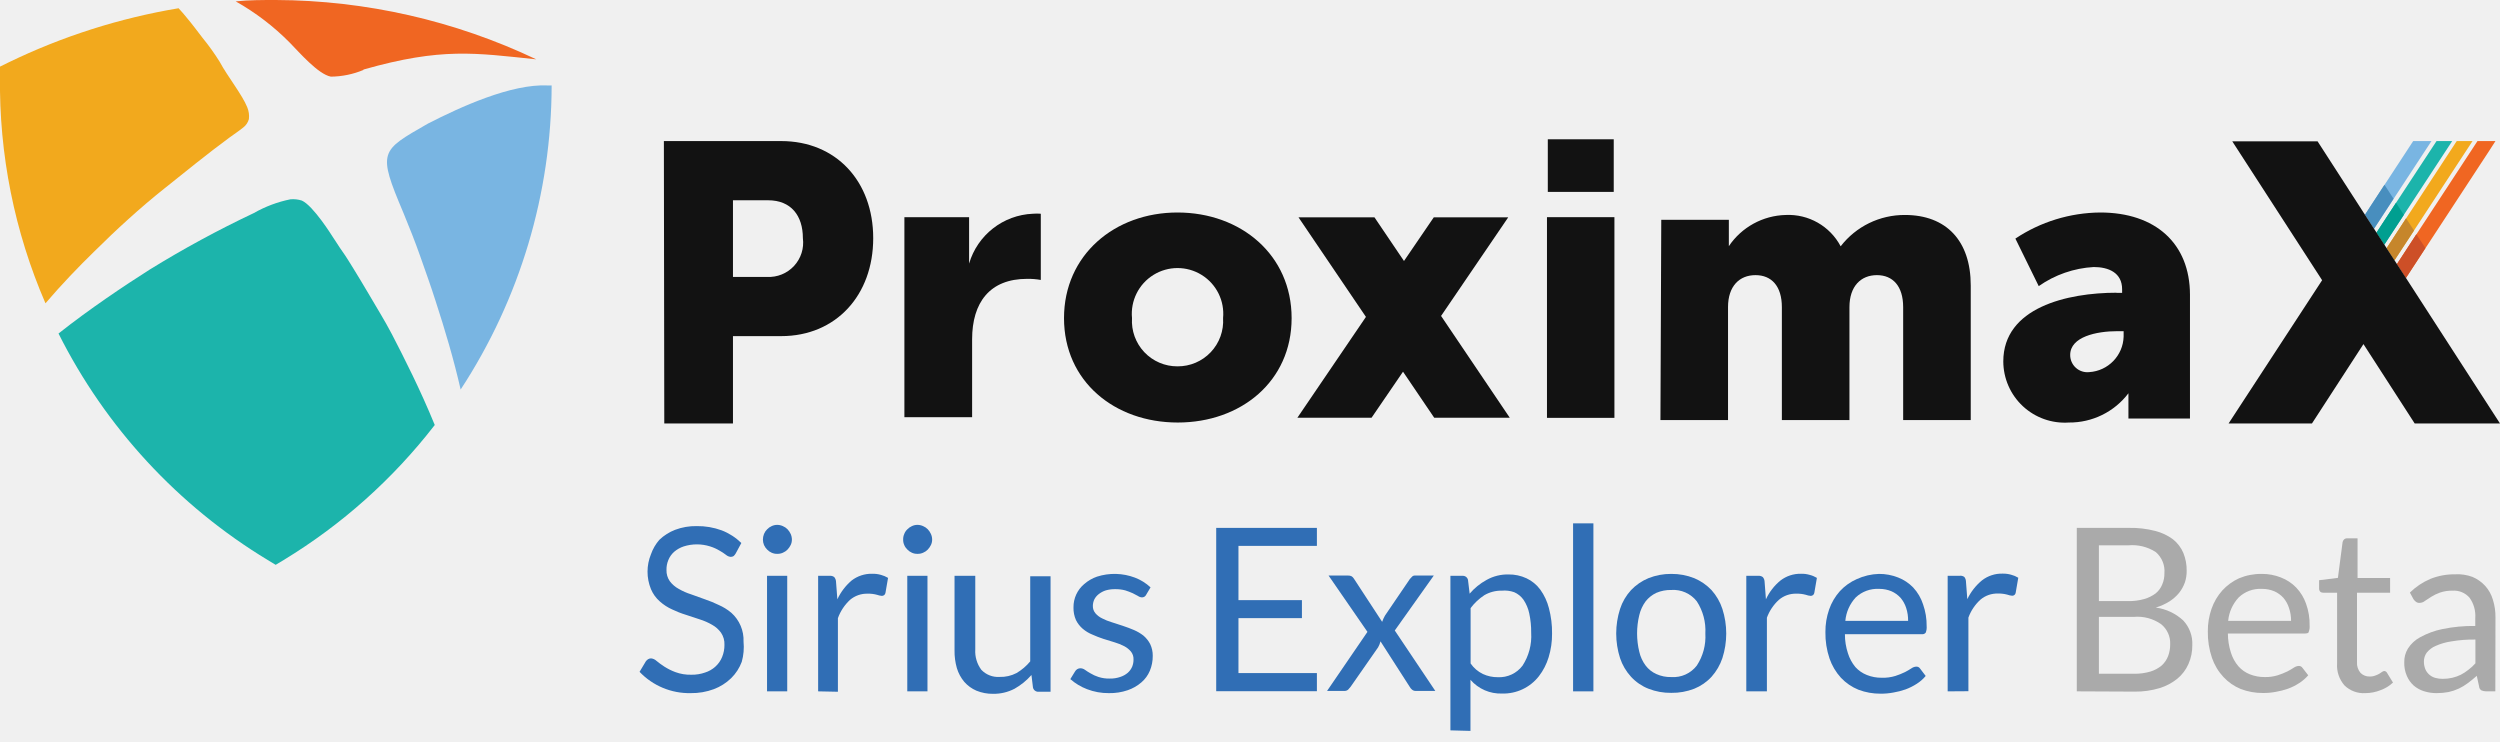
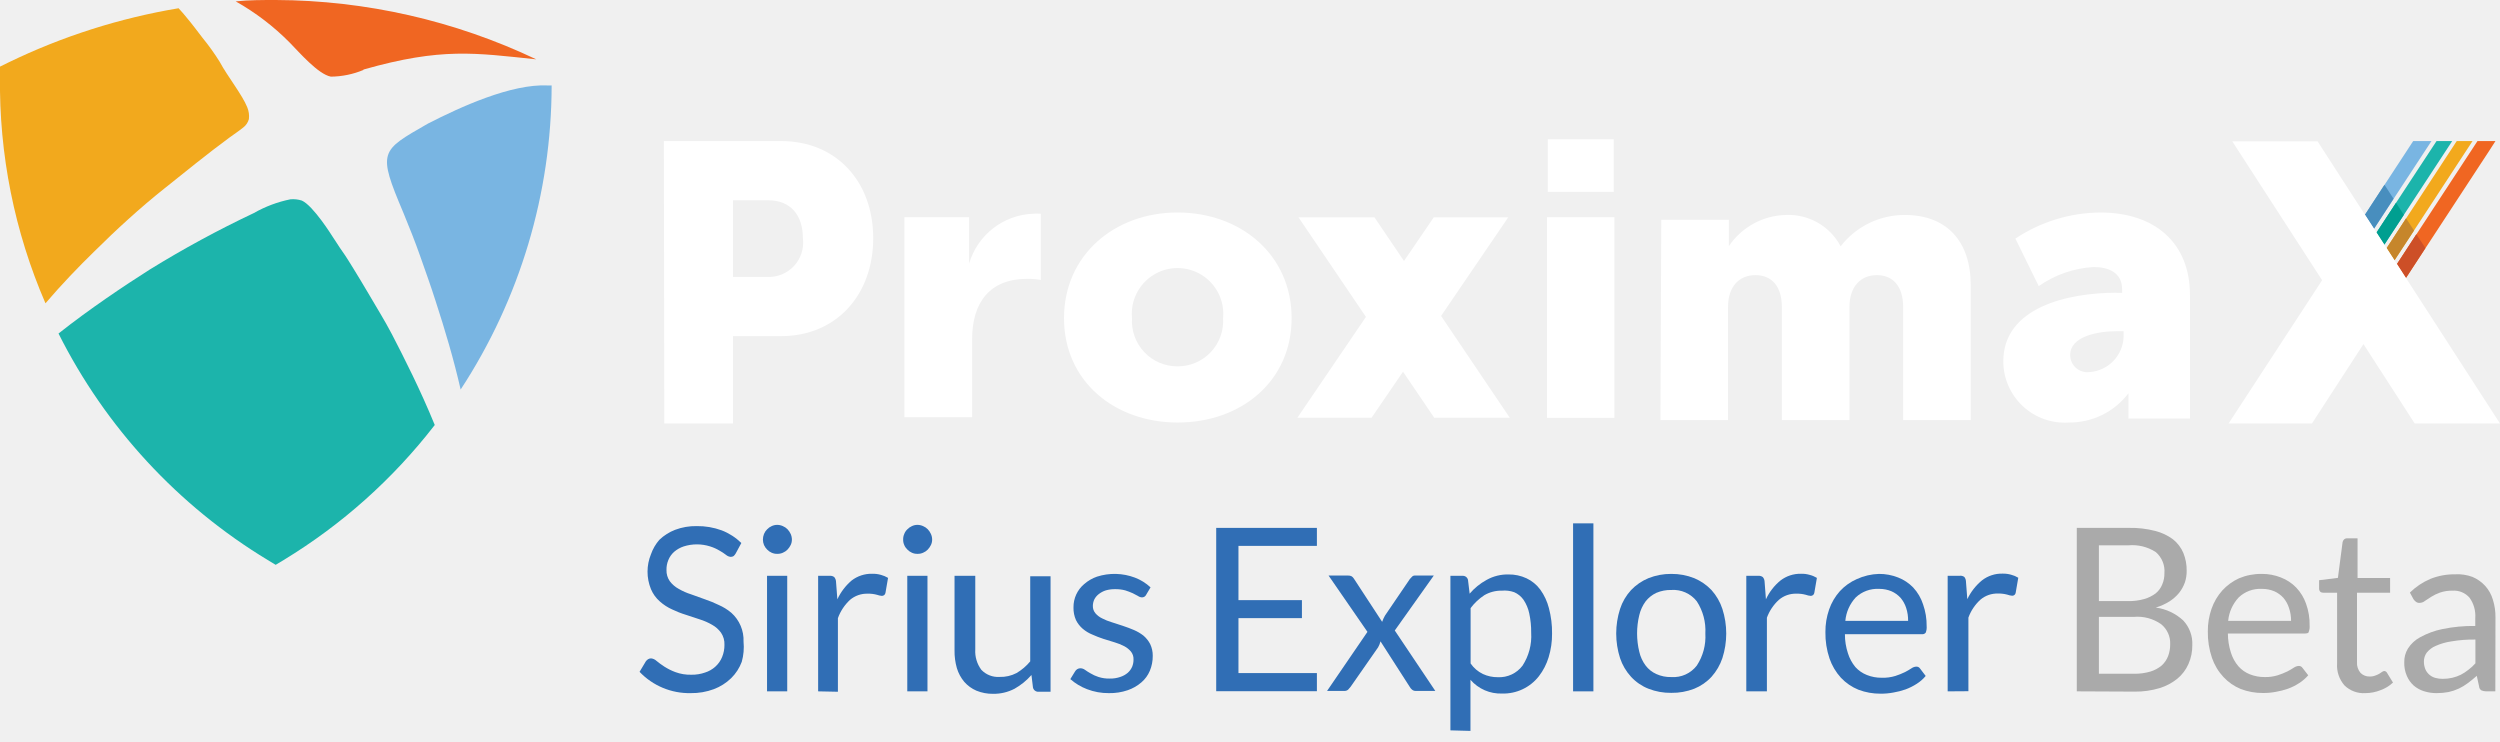
<svg xmlns="http://www.w3.org/2000/svg" id="Layer_1" data-name="Layer 1" viewBox="0 0 182 54" version="1.1">
  <defs id="defs4">
    <style id="style2">.cls-1{fill:#2aa0b8;}.cls-2{fill:#aaa;}.cls-3,.cls-8{fill:#f06622;}.cls-3,.cls-4,.cls-5,.cls-6{fill-rule:evenodd;}.cls-11,.cls-4{fill:#79b5e2;}.cls-10,.cls-5{fill:#1cb4ab;}.cls-6,.cls-9{fill:#f2a91d;}.cls-7{fill:#121212;}.cls-12{fill:#cd4f27;}.cls-13{fill:#c6862b;}.cls-14{fill:#009f90;}.cls-15{fill:#488ebe;}</style>
  </defs>
  <path class="cls-1" d="M53.56,40.29a.79.79,0,0,1-.15.19.38.38,0,0,1-.22.06.61.61,0,0,1-.33-.14,3.48,3.48,0,0,0-.47-.31,3.17,3.17,0,0,0-.69-.31,3.18,3.18,0,0,0-1.93,0,2.08,2.08,0,0,0-.69.39,1.6,1.6,0,0,0-.42.59,1.76,1.76,0,0,0-.14.73,1.35,1.35,0,0,0,.24.82,2,2,0,0,0,.65.56,4.46,4.46,0,0,0,.91.4l1,.36c.35.12.7.26,1,.41a3.74,3.74,0,0,1,.92.57,2.67,2.67,0,0,1,.89,2.1A4,4,0,0,1,54,48.18a3.26,3.26,0,0,1-.77,1.19,3.68,3.68,0,0,1-1.26.8,4.64,4.64,0,0,1-1.69.29,5,5,0,0,1-3.72-1.55l.46-.77a.75.75,0,0,1,.16-.15.43.43,0,0,1,.22-.06.67.67,0,0,1,.39.18,6.34,6.34,0,0,0,.56.41,4.18,4.18,0,0,0,.82.41,3.1,3.1,0,0,0,1.16.19,2.88,2.88,0,0,0,1-.16,2,2,0,0,0,.76-.44,1.87,1.87,0,0,0,.48-.69,2.26,2.26,0,0,0,.17-.88,1.46,1.46,0,0,0-.25-.89,2,2,0,0,0-.64-.57,4.46,4.46,0,0,0-.91-.4l-1-.33c-.36-.11-.71-.25-1-.39a3.47,3.47,0,0,1-.91-.59,2.45,2.45,0,0,1-.64-.89,3.35,3.35,0,0,1,0-2.54A3.2,3.2,0,0,1,48,39.3a3.43,3.43,0,0,1,1.15-.73,4.23,4.23,0,0,1,1.57-.27,5.08,5.08,0,0,1,1.82.31,4.23,4.23,0,0,1,1.43.92Z" id="path8" style="fill:#306eb5;fill-opacity:1" />
  <path class="cls-1" d="M57.65,39.28a.9.9,0,0,1-.09.4,1.3,1.3,0,0,1-.23.33,1,1,0,0,1-.34.23.94.94,0,0,1-.41.08.92.92,0,0,1-.4-.08,1,1,0,0,1-.33-.23,1.09,1.09,0,0,1-.23-.33,1.06,1.06,0,0,1-.08-.4,1.11,1.11,0,0,1,.08-.41,1,1,0,0,1,.23-.34,1,1,0,0,1,.33-.23.93.93,0,0,1,.4-.09,1,1,0,0,1,.41.09,1,1,0,0,1,.34.23,1.2,1.2,0,0,1,.23.34A1,1,0,0,1,57.65,39.28Zm-.34,2.64v8.41H55.84V41.92Z" id="path10" style="fill:#306eb5;fill-opacity:1" />
  <path class="cls-1" d="M59.56,50.33V41.92h.84a.47.47,0,0,1,.33.09.53.53,0,0,1,.13.31l.1,1.31A4,4,0,0,1,62,42.26a2.36,2.36,0,0,1,1.49-.49,2.12,2.12,0,0,1,.64.08,2,2,0,0,1,.52.22l-.19,1.1a.26.26,0,0,1-.26.21,1.4,1.4,0,0,1-.36-.08,2.3,2.3,0,0,0-.67-.08,1.91,1.91,0,0,0-1.29.45A3.4,3.4,0,0,0,61,45v5.36Z" id="path12" style="fill:#306eb5;fill-opacity:1" />
  <path class="cls-1" d="M67.86,39.28a.9.9,0,0,1-.09.4,1.3,1.3,0,0,1-.23.33,1,1,0,0,1-.34.23.94.94,0,0,1-.41.08.9.9,0,0,1-.4-.08,1,1,0,0,1-.33-.23.94.94,0,0,1-.23-.33.9.9,0,0,1-.08-.4.94.94,0,0,1,.08-.41.89.89,0,0,1,.23-.34,1,1,0,0,1,.33-.23.9.9,0,0,1,.4-.09,1,1,0,0,1,.41.09,1,1,0,0,1,.34.23,1.2,1.2,0,0,1,.23.34A1,1,0,0,1,67.86,39.28Zm-.34,2.64v8.41H66.05V41.92Z" id="path14" style="fill:#306eb5;fill-opacity:1" />
  <path class="cls-1" d="M71,41.92v5.36a2.25,2.25,0,0,0,.44,1.48,1.68,1.68,0,0,0,1.33.52A2.49,2.49,0,0,0,74,49a3.78,3.78,0,0,0,1-.85v-6.2h1.48v8.41h-.88a.39.39,0,0,1-.4-.31l-.11-.91a4.74,4.74,0,0,1-1.23,1,3.27,3.27,0,0,1-1.56.37,3.09,3.09,0,0,1-1.22-.23,2.47,2.47,0,0,1-.88-.64,2.8,2.8,0,0,1-.54-1,4.45,4.45,0,0,1-.17-1.3V41.92Z" id="path16" style="fill:#306eb5;fill-opacity:1" />
  <path class="cls-1" d="M83.44,43.3a.33.33,0,0,1-.3.19.53.53,0,0,1-.29-.1l-.38-.2a5.37,5.37,0,0,0-.55-.21,2.73,2.73,0,0,0-.74-.09,2.38,2.38,0,0,0-.68.09,1.65,1.65,0,0,0-.51.27,1.16,1.16,0,0,0-.32.38,1.13,1.13,0,0,0-.11.48.79.79,0,0,0,.19.54,1.47,1.47,0,0,0,.49.37,3.78,3.78,0,0,0,.7.28l.8.26c.27.09.54.19.8.3a3.22,3.22,0,0,1,.7.41,2.09,2.09,0,0,1,.49.61,1.93,1.93,0,0,1,.19.87,2.74,2.74,0,0,1-.21,1.08,2.25,2.25,0,0,1-.62.85,3,3,0,0,1-1,.57,4,4,0,0,1-1.36.21,4.3,4.3,0,0,1-1.6-.29,4,4,0,0,1-1.21-.73l.35-.57a.49.49,0,0,1,.16-.16.43.43,0,0,1,.24-.06.58.58,0,0,1,.31.11,4.27,4.27,0,0,0,.41.26,2.77,2.77,0,0,0,.57.26,2.49,2.49,0,0,0,.84.12,2.2,2.2,0,0,0,.76-.12,1.57,1.57,0,0,0,.54-.3,1.25,1.25,0,0,0,.32-.44,1.35,1.35,0,0,0,.1-.53.86.86,0,0,0-.19-.58,1.62,1.62,0,0,0-.49-.39,4.08,4.08,0,0,0-.7-.28l-.81-.25a7.77,7.77,0,0,1-.8-.31,2.55,2.55,0,0,1-.7-.42,2,2,0,0,1-.5-.64,2.13,2.13,0,0,1-.18-.92,2.18,2.18,0,0,1,.78-1.7,2.81,2.81,0,0,1,.93-.54,4.19,4.19,0,0,1,2.76.07,3.49,3.49,0,0,1,1.14.71Z" id="path18" style="fill:#306eb5;fill-opacity:1" />
  <path class="cls-1" d="M95.87,38.43v1.31H90.16v3.95h4.62V45H90.16v4h5.71v1.32H88.54V38.43Z" id="path20" style="fill:#306eb5;fill-opacity:1" />
  <path class="cls-1" d="M99.55,46l-2.83-4.1h1.42a.49.49,0,0,1,.27.06.59.59,0,0,1,.15.16l2.06,3.15a2.65,2.65,0,0,1,.21-.46l1.81-2.66a1.49,1.49,0,0,1,.17-.18.27.27,0,0,1,.2-.07h1.37l-2.84,4,2.95,4.4h-1.42a.4.4,0,0,1-.28-.1.68.68,0,0,1-.17-.21l-2.12-3.3a1.68,1.68,0,0,1-.17.43l-2,2.87a2,2,0,0,1-.18.21.38.38,0,0,1-.26.1H96.61Z" id="path22" style="fill:#306eb5;fill-opacity:1" />
  <path class="cls-1" d="M105.59,53.17V41.92h.88a.38.38,0,0,1,.4.3l.12,1a4.36,4.36,0,0,1,1.23-1,3.12,3.12,0,0,1,1.6-.4,3,3,0,0,1,1.31.28,2.64,2.64,0,0,1,1,.82,4,4,0,0,1,.63,1.35,6.83,6.83,0,0,1,.23,1.85,5.7,5.7,0,0,1-.25,1.73,4.29,4.29,0,0,1-.71,1.38,3.28,3.28,0,0,1-2.67,1.26,2.91,2.91,0,0,1-2.31-1v3.72ZM109.33,43a2.43,2.43,0,0,0-1.27.33,4,4,0,0,0-1,.94V48.3a2.3,2.3,0,0,0,.9.77,2.52,2.52,0,0,0,1.08.23,2.12,2.12,0,0,0,1.8-.84,3.93,3.93,0,0,0,.63-2.39,6.33,6.33,0,0,0-.14-1.41,2.81,2.81,0,0,0-.42-1,1.63,1.63,0,0,0-.68-.55A2.13,2.13,0,0,0,109.33,43Z" id="path24" style="fill:#306eb5;fill-opacity:1" />
  <path class="cls-1" d="M116,38.1V50.33h-1.48V38.1Z" id="path26" style="fill:#306eb5;fill-opacity:1" />
  <path class="cls-1" d="M121.67,41.78a4.44,4.44,0,0,1,1.67.31,3.74,3.74,0,0,1,1.26.87,3.85,3.85,0,0,1,.79,1.37,5.86,5.86,0,0,1,0,3.58,3.9,3.9,0,0,1-.79,1.36,3.48,3.48,0,0,1-1.26.87,4.44,4.44,0,0,1-1.67.3,4.38,4.38,0,0,1-1.66-.3,3.43,3.43,0,0,1-1.27-.87,3.77,3.77,0,0,1-.8-1.36,5.86,5.86,0,0,1,0-3.58,3.73,3.73,0,0,1,.8-1.37,3.68,3.68,0,0,1,1.27-.87A4.38,4.38,0,0,1,121.67,41.78Zm0,7.51a2.15,2.15,0,0,0,1.86-.84,3.84,3.84,0,0,0,.62-2.33,3.9,3.9,0,0,0-.62-2.34,2.17,2.17,0,0,0-1.86-.83,2.62,2.62,0,0,0-1.09.21,2.15,2.15,0,0,0-.78.62,2.76,2.76,0,0,0-.46,1,5.65,5.65,0,0,0,0,2.67,2.67,2.67,0,0,0,.46,1,2,2,0,0,0,.78.62A2.47,2.47,0,0,0,121.67,49.29Z" id="path28" style="fill:#306eb5;fill-opacity:1" />
  <path class="cls-1" d="M127.13,50.33V41.92H128a.47.47,0,0,1,.33.09.53.53,0,0,1,.13.31l.1,1.31a3.83,3.83,0,0,1,1.06-1.37,2.36,2.36,0,0,1,1.49-.49,2,2,0,0,1,.63.08,1.91,1.91,0,0,1,.53.22l-.19,1.1a.26.26,0,0,1-.26.21,1.4,1.4,0,0,1-.36-.08,2.3,2.3,0,0,0-.67-.08,1.88,1.88,0,0,0-1.29.45,3.29,3.29,0,0,0-.87,1.3v5.36Z" id="path30" style="fill:#306eb5;fill-opacity:1" />
  <path class="cls-1" d="M136.79,41.78a3.74,3.74,0,0,1,1.39.26,3.07,3.07,0,0,1,1.1.73A3.28,3.28,0,0,1,140,44a4.61,4.61,0,0,1,.26,1.59,1,1,0,0,1-.07.47.31.31,0,0,1-.28.11h-5.6a4.36,4.36,0,0,0,.22,1.39,2.94,2.94,0,0,0,.54,1,2.23,2.23,0,0,0,.84.58,2.83,2.83,0,0,0,1.07.2,3.05,3.05,0,0,0,1-.13,5.36,5.36,0,0,0,.7-.28,4.74,4.74,0,0,0,.48-.28.67.67,0,0,1,.34-.12.31.31,0,0,1,.28.14l.41.54a2.75,2.75,0,0,1-.65.57,4.19,4.19,0,0,1-.82.41,5.4,5.4,0,0,1-.9.23,4.84,4.84,0,0,1-.92.08,4.43,4.43,0,0,1-1.61-.29,3.6,3.6,0,0,1-1.27-.87,4,4,0,0,1-.83-1.4,5.71,5.71,0,0,1-.3-1.93,4.86,4.86,0,0,1,.27-1.64,3.93,3.93,0,0,1,.78-1.33,3.68,3.68,0,0,1,1.23-.88A4.15,4.15,0,0,1,136.79,41.78Zm0,1.09a2.3,2.3,0,0,0-1.69.62,2.89,2.89,0,0,0-.76,1.71h4.57a2.85,2.85,0,0,0-.14-.94,2.14,2.14,0,0,0-.41-.74,2,2,0,0,0-.67-.48A2.29,2.29,0,0,0,136.82,42.87Z" id="path32" style="fill:#306eb5;fill-opacity:1" />
  <path class="cls-1" d="M141.79,50.33V41.92h.85A.47.47,0,0,1,143,42a.53.53,0,0,1,.12.31l.1,1.31a4,4,0,0,1,1.07-1.37,2.34,2.34,0,0,1,1.49-.49,2.09,2.09,0,0,1,.63.08,1.85,1.85,0,0,1,.52.22l-.19,1.1a.25.25,0,0,1-.25.21,1.4,1.4,0,0,1-.36-.08,2.35,2.35,0,0,0-.67-.08,1.88,1.88,0,0,0-1.29.45,3.29,3.29,0,0,0-.87,1.3v5.36Z" id="path34" style="fill:#306eb5;fill-opacity:1" />
  <path class="cls-2" d="M151.19,50.33V38.43H155a7,7,0,0,1,1.89.22,3.65,3.65,0,0,1,1.3.61,2.51,2.51,0,0,1,.76,1,3.31,3.31,0,0,1,.24,1.3,2.63,2.63,0,0,1-.13.84,2.71,2.71,0,0,1-.42.76,3,3,0,0,1-.7.62,4,4,0,0,1-1,.45,3.65,3.65,0,0,1,2,.94,2.46,2.46,0,0,1,.66,1.79,3.31,3.31,0,0,1-.28,1.38,2.9,2.9,0,0,1-.81,1.07,3.8,3.8,0,0,1-1.31.69,6,6,0,0,1-1.77.25Zm1.61-6.57h2.12a4.08,4.08,0,0,0,1.18-.15,2.58,2.58,0,0,0,.83-.41,1.6,1.6,0,0,0,.48-.65,2,2,0,0,0,.16-.82,1.83,1.83,0,0,0-.63-1.54,3.16,3.16,0,0,0-2-.49H152.8Zm0,1.15v4.14h2.57a4.06,4.06,0,0,0,1.18-.16,2.37,2.37,0,0,0,.82-.44,1.81,1.81,0,0,0,.47-.69,2.39,2.39,0,0,0,.15-.86,1.78,1.78,0,0,0-.66-1.46,3,3,0,0,0-2-.53Z" id="path36" />
  <path class="cls-2" d="M164.66,41.78a3.7,3.7,0,0,1,1.39.26,3.11,3.11,0,0,1,1.11.73,3.26,3.26,0,0,1,.72,1.18,4.38,4.38,0,0,1,.26,1.59,1,1,0,0,1-.07.47c0,.08-.14.11-.28.11h-5.6a4.65,4.65,0,0,0,.22,1.39,2.79,2.79,0,0,0,.55,1,2.19,2.19,0,0,0,.83.58,2.85,2.85,0,0,0,1.08.2,3,3,0,0,0,.95-.13,5.36,5.36,0,0,0,.7-.28,4.74,4.74,0,0,0,.48-.28.7.7,0,0,1,.34-.12.31.31,0,0,1,.28.14l.42.54a3,3,0,0,1-.66.57,3.93,3.93,0,0,1-.82.41,5.4,5.4,0,0,1-.9.23,4.77,4.77,0,0,1-.92.08,4.43,4.43,0,0,1-1.61-.29,3.56,3.56,0,0,1-1.26-.87,3.91,3.91,0,0,1-.84-1.4,5.71,5.71,0,0,1-.3-1.93,4.86,4.86,0,0,1,.27-1.64,3.93,3.93,0,0,1,.78-1.33A3.78,3.78,0,0,1,163,42.1,4.15,4.15,0,0,1,164.66,41.78Zm0,1.09a2.27,2.27,0,0,0-1.68.62,2.9,2.9,0,0,0-.77,1.71h4.58a2.85,2.85,0,0,0-.15-.94,2.14,2.14,0,0,0-.41-.74,2,2,0,0,0-.67-.48A2.29,2.29,0,0,0,164.69,42.87Z" id="path38" />
  <path class="cls-2" d="M172.21,50.46a2,2,0,0,1-1.53-.56,2.2,2.2,0,0,1-.54-1.6V43.15h-1a.32.32,0,0,1-.22-.07.33.33,0,0,1-.09-.25v-.59l1.37-.17.34-2.6a.36.36,0,0,1,.11-.2.32.32,0,0,1,.24-.08h.74v2.89H174v1.07h-2.41V48.2a1.09,1.09,0,0,0,.26.79.9.9,0,0,0,.66.26,1,1,0,0,0,.41-.07,1.57,1.57,0,0,0,.29-.13l.21-.14a.29.29,0,0,1,.16-.06.24.24,0,0,1,.2.14l.43.7a2.58,2.58,0,0,1-.92.56A3,3,0,0,1,172.21,50.46Z" id="path40" />
  <path class="cls-2" d="M181.66,50.33H181a.83.83,0,0,1-.35-.07.35.35,0,0,1-.17-.28l-.17-.78c-.22.2-.44.37-.65.53a3.75,3.75,0,0,1-.66.4,3.58,3.58,0,0,1-.74.25,4.79,4.79,0,0,1-.88.08,3.06,3.06,0,0,1-.92-.14,2.14,2.14,0,0,1-.74-.41,2,2,0,0,1-.5-.7,2.33,2.33,0,0,1-.19-1,1.84,1.84,0,0,1,.27-1,2.38,2.38,0,0,1,.89-.82,5.66,5.66,0,0,1,1.6-.59,11,11,0,0,1,2.41-.23V45a2.26,2.26,0,0,0-.42-1.49,1.51,1.51,0,0,0-1.24-.51,2.68,2.68,0,0,0-.91.14,3.18,3.18,0,0,0-.64.31l-.46.3a.62.62,0,0,1-.39.14.4.4,0,0,1-.26-.08.81.81,0,0,1-.18-.19l-.26-.48a4.8,4.8,0,0,1,1.5-1,4.66,4.66,0,0,1,1.78-.33A3.11,3.11,0,0,1,180,42a2.65,2.65,0,0,1,.92.65,2.58,2.58,0,0,1,.56,1,4.13,4.13,0,0,1,.19,1.3Zm-3.83-.91a3.08,3.08,0,0,0,.71-.08,2.94,2.94,0,0,0,.61-.22,3.25,3.25,0,0,0,.55-.36,3.19,3.19,0,0,0,.51-.47V46.56a9.46,9.46,0,0,0-1.73.13,4.39,4.39,0,0,0-1.16.33,1.69,1.69,0,0,0-.66.5,1.1,1.1,0,0,0-.2.63,1.46,1.46,0,0,0,.11.58,1.11,1.11,0,0,0,.72.62A1.9,1.9,0,0,0,177.83,49.42Z" id="path42" />
  <path class="cls-3" d="M26.47,5.06c5.7-1.62,8.12-1.2,12.57-.74A44.61,44.61,0,0,0,20.08,0c-1,0-1.95,0-2.92.1a17.85,17.85,0,0,1,3.93,3c.68.69,2.07,2.31,3,2.48a6.31,6.31,0,0,0,2.35-.48" id="path44" />
  <path class="cls-4" d="M33.54,28.38c-.5-2.2-1.15-4.38-1.83-6.47-.35-1.1-.74-2.18-1.12-3.26s-.79-2.11-1.22-3.15C27.47,11,27.67,11,31.15,9c2.36-1.21,6.07-2.91,8.73-2.78l.28,0a40.52,40.52,0,0,1-6.62,22.13" id="path46" />
  <path class="cls-5" d="M4.26,24.28c2.26-1.79,4.79-3.48,6.63-4.65a77.6,77.6,0,0,1,7.59-4.12,8.93,8.93,0,0,1,2.66-1,2.09,2.09,0,0,1,.83.09c.83.36,2.23,2.61,2.23,2.61l0,0c.25.36.47.74.73,1.1s.53.81.78,1.21c.37.6.73,1.2,1.09,1.81.58,1,1.21,2,1.73,3,.87,1.68,2.08,4.06,3.12,6.61a40.41,40.41,0,0,1-11,9.83l-.58.35-.58-.35A40.5,40.5,0,0,1,4.26,24.28" id="path48" />
  <path class="cls-6" d="M13,.6c.21.22.4.45.58.67.4.47.79,1,1.16,1.48A16.6,16.6,0,0,1,16,4.51c.53,1,1.65,2.41,2,3.3a1.71,1.71,0,0,1,.12.86,1.15,1.15,0,0,1-.41.61c-.44.35-.65.47-1,.73-1.62,1.19-3.17,2.46-4.74,3.71-1.76,1.4-3.51,3-5.13,4.61-1.11,1.08-2.36,2.38-3.53,3.75A40.29,40.29,0,0,1,0,5.54V4.85l.61-.3A45.59,45.59,0,0,1,13,.6" id="path50" />
-   <path class="cls-7" d="M48.33,10.27h8.54c4,0,6.7,2.93,6.7,7.07s-2.7,7.13-6.7,7.13H53.36v6.36h-5Zm7.51,9.89a2.5,2.5,0,0,0,2.61-2.82c0-1.64-.86-2.76-2.53-2.76H53.36v5.58Z" id="path52" />
-   <path class="cls-7" d="M65.84,15.81h4.71v3.38a5.06,5.06,0,0,1,4.65-3.63,3.36,3.36,0,0,1,.57,0v4.82a5.22,5.22,0,0,0-1-.08c-2.72,0-4,1.73-4,4.4v5.67H65.84Z" id="path54" />
-   <path class="cls-7" d="M85.72,15.47c4.62,0,8.31,3.09,8.31,7.69s-3.69,7.6-8.29,7.6-8.28-3-8.28-7.6,3.69-7.69,8.26-7.69m0,11.2a3.3,3.3,0,0,0,3.32-3.51,3.33,3.33,0,1,0-6.63,0,3.3,3.3,0,0,0,3.31,3.51" id="path56" />
-   <path class="cls-7" d="M154.07,21.32h.42v-.26c0-1.22-1-1.62-2.07-1.62a7.72,7.72,0,0,0-4,1.39l-1.7-3.46a11.29,11.29,0,0,1,6.18-1.9c4,0,6.53,2.24,6.53,6v9h-4.48V28.63a5.38,5.38,0,0,1-4.34,2.13,4.47,4.47,0,0,1-4.77-4.45c0-3.92,4.65-5,8.26-5m-2,5.78a2.67,2.67,0,0,0,2.5-2.58v-.4h-.46c-1.5,0-3.43.4-3.43,1.73a1.25,1.25,0,0,0,1.39,1.25" id="path58" />
+   <path class="cls-7" d="M48.33,10.27h8.54c4,0,6.7,2.93,6.7,7.07s-2.7,7.13-6.7,7.13H53.36v6.36h-5Zm7.51,9.89a2.5,2.5,0,0,0,2.61-2.82c0-1.64-.86-2.76-2.53-2.76H53.36v5.58Z" id="path52" style="fill:#ffffff" />
+   <path class="cls-7" d="M65.84,15.81h4.71v3.38a5.06,5.06,0,0,1,4.65-3.63,3.36,3.36,0,0,1,.57,0v4.82a5.22,5.22,0,0,0-1-.08c-2.72,0-4,1.73-4,4.4v5.67H65.84Z" id="path54" style="fill:#ffffff" />
+   <path class="cls-7" d="M85.72,15.47c4.62,0,8.31,3.09,8.31,7.69s-3.69,7.6-8.29,7.6-8.28-3-8.28-7.6,3.69-7.69,8.26-7.69m0,11.2a3.3,3.3,0,0,0,3.32-3.51,3.33,3.33,0,1,0-6.63,0,3.3,3.3,0,0,0,3.31,3.51" id="path56" style="fill:#ffffff" />
+   <path class="cls-7" d="M154.07,21.32h.42v-.26c0-1.22-1-1.62-2.07-1.62a7.72,7.72,0,0,0-4,1.39l-1.7-3.46a11.29,11.29,0,0,1,6.18-1.9c4,0,6.53,2.24,6.53,6v9h-4.48V28.63a5.38,5.38,0,0,1-4.34,2.13,4.47,4.47,0,0,1-4.77-4.45c0-3.92,4.65-5,8.26-5m-2,5.78a2.67,2.67,0,0,0,2.5-2.58v-.4h-.46c-1.5,0-3.43.4-3.43,1.73a1.25,1.25,0,0,0,1.39,1.25" id="path58" style="fill:#ffffff" />
  <polygon class="cls-8" points="181.67 10.27 180.36 10.27 174.5 19.22 175.15 20.24 181.2 11 181.67 10.27" id="polygon60" />
  <polygon class="cls-9" points="178.85 10.27 173.75 18.06 174.32 18.95 180 10.27 178.85 10.27" id="polygon62" />
  <polygon class="cls-10" points="177.38 10.27 173.01 16.93 173.58 17.81 178.52 10.27 177.38 10.27" id="polygon64" />
  <polygon class="cls-11" points="175.68 10.27 173.5 13.6 172.17 15.63 172.83 16.65 177.01 10.27 175.68 10.27" id="polygon66" />
  <polygon class="cls-12" points="174.5 19.22 175.15 20.24 176.57 18.06 175.91 17.05 174.5 19.22" id="polygon68" />
  <polygon class="cls-13" points="174.32 18.95 175.74 16.78 175.16 15.89 173.75 18.06 174.32 18.95" id="polygon70" />
  <polygon class="cls-14" points="173.58 17.81 175 15.64 174.43 14.76 173.01 16.93 173.58 17.81" id="polygon72" />
  <polygon class="cls-15" points="172.17 15.63 172.83 16.65 174.25 14.47 173.59 13.45 172.82 14.63 172.17 15.63" id="polygon74" />
-   <polygon class="cls-7" points="168.72 10.29 162.51 10.29 169.05 20.4 162.24 30.83 168.31 30.83 172.06 25.05 175.79 30.83 182 30.83 175.17 20.26 172.16 15.62 168.72 10.29" id="polygon76" />
-   <rect class="cls-7" x="112.62" y="15.81" width="4.91" height="14.61" id="rect78" />
-   <rect class="cls-7" x="112.68" y="10.14" width="4.8" height="3.83" id="rect80" />
-   <path class="cls-7" d="M120.94,16h4.92v1.92A5.15,5.15,0,0,1,130,15.65a4.3,4.3,0,0,1,4,2.28,5.87,5.87,0,0,1,4.68-2.28c3,0,4.79,1.87,4.79,5.13v9.8h-4.92V22.36c0-1.53-.75-2.33-1.91-2.33s-2,.8-2,2.33v8.22h-4.92V22.36c0-1.53-.75-2.33-1.92-2.33s-2,.8-2,2.33v8.22h-4.92Z" id="path82" />
-   <polygon class="cls-7" points="109.91 30.41 104.91 23 109.8 15.82 104.38 15.82 102.21 19 100.06 15.82 94.53 15.82 99.44 23.07 94.45 30.41 99.85 30.41 102.14 27.06 104.41 30.41 109.91 30.41" id="polygon84" />
+   <polygon class="cls-7" points="168.72 10.29 162.51 10.29 169.05 20.4 162.24 30.83 168.31 30.83 172.06 25.05 175.79 30.83 182 30.83 175.17 20.26 172.16 15.62 168.72 10.29" id="polygon76" style="fill:#ffffff" />
+   <rect class="cls-7" x="112.62" y="15.81" width="4.91" height="14.61" id="rect78" style="fill:#ffffff" />
+   <rect class="cls-7" x="112.68" y="10.14" width="4.8" height="3.83" id="rect80" style="fill:#ffffff" />
+   <path class="cls-7" d="M120.94,16h4.92v1.92A5.15,5.15,0,0,1,130,15.65a4.3,4.3,0,0,1,4,2.28,5.87,5.87,0,0,1,4.68-2.28c3,0,4.79,1.87,4.79,5.13v9.8h-4.92V22.36c0-1.53-.75-2.33-1.91-2.33s-2,.8-2,2.33v8.22h-4.92V22.36c0-1.53-.75-2.33-1.92-2.33s-2,.8-2,2.33v8.22h-4.92Z" id="path82" style="fill:#ffffff" />
+   <polygon class="cls-7" points="109.91 30.41 104.91 23 109.8 15.82 104.38 15.82 102.21 19 100.06 15.82 94.53 15.82 99.44 23.07 94.45 30.41 99.85 30.41 102.14 27.06 104.41 30.41 109.91 30.41" id="polygon84" style="fill:#ffffff" />
</svg>
